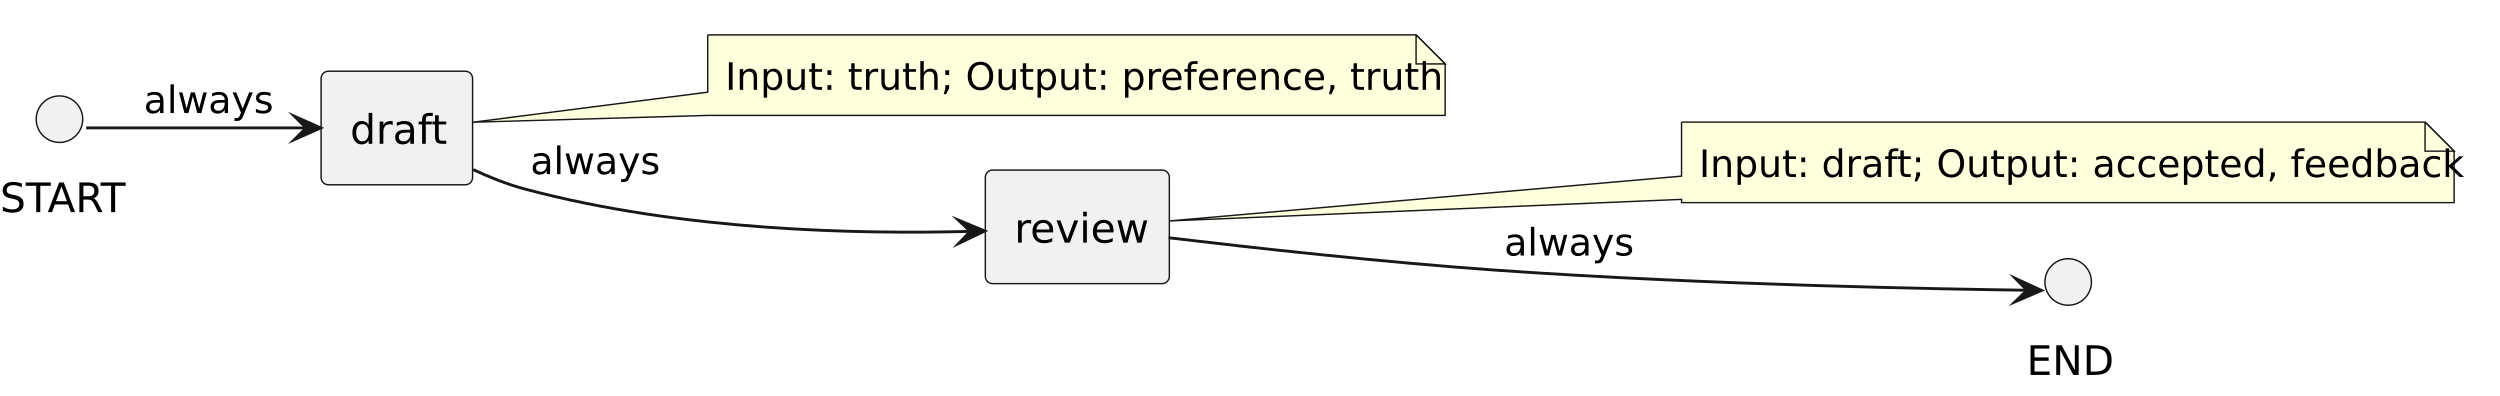
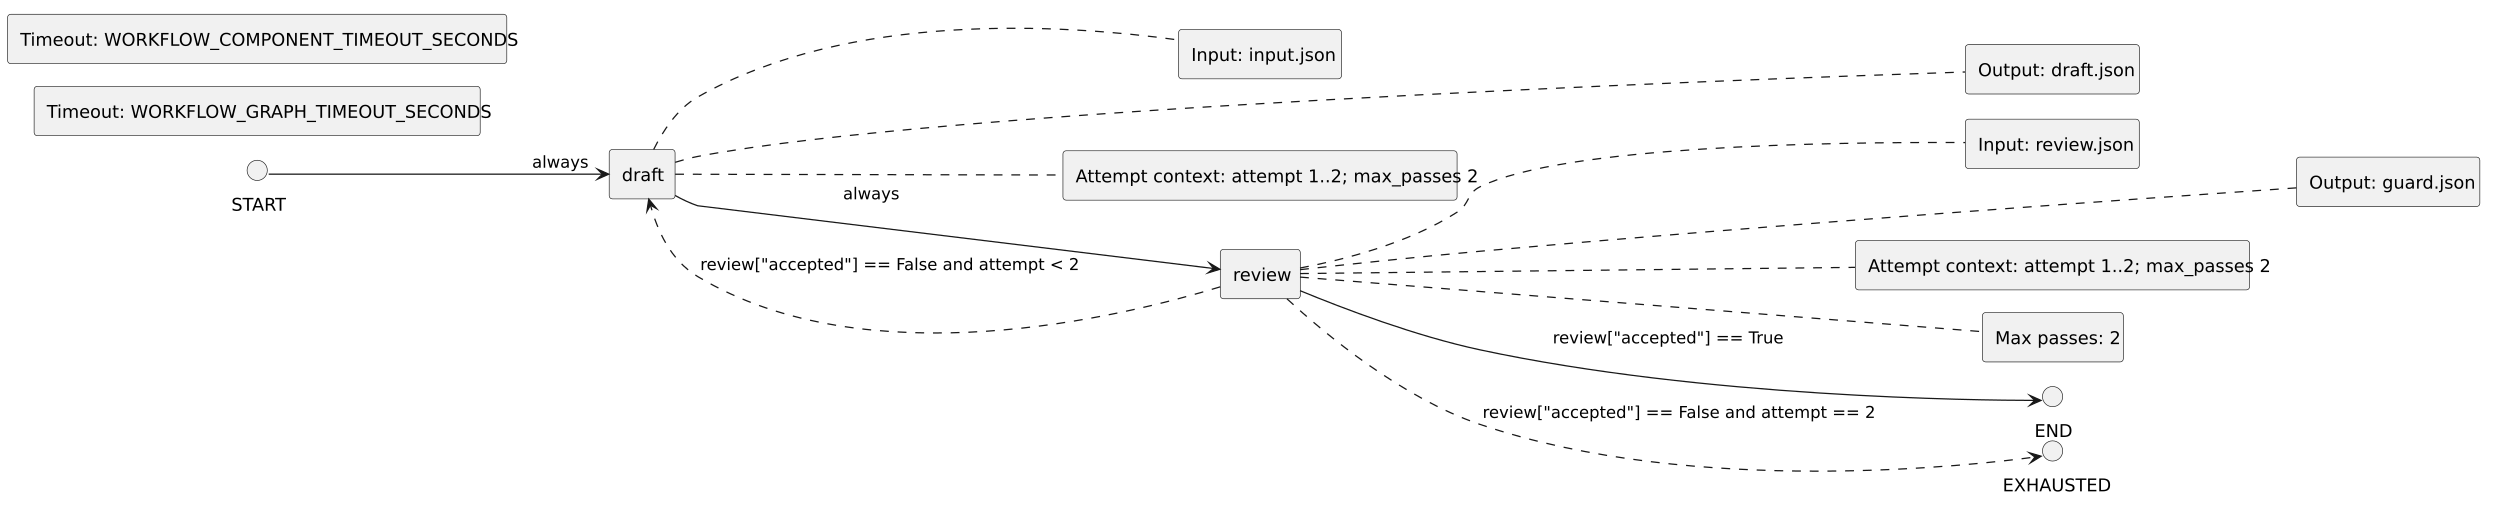
- <svg xmlns="http://www.w3.org/2000/svg" xmlns:xlink="http://www.w3.org/1999/xlink" version="1.1" data-diagram-type="DESCRIPTION" style="width:860px;height:136px;background:#FFFFFF;" width="860px" height="136px" viewBox="0 0 860 136" zoomAndPan="magnify" preserveAspectRatio="none" contentStyleType="text/css">
+ <svg xmlns="http://www.w3.org/2000/svg" xmlns:xlink="http://www.w3.org/1999/xlink" version="1.1" data-diagram-type="DESCRIPTION" style="width:1978px;height:399px;background:#FFFFFF;" width="1978px" height="399px" viewBox="0 0 1978 399" zoomAndPan="magnify" preserveAspectRatio="none" contentStyleType="text/css">
  <defs />
  <g font-family="DejaVu Sans, Liberation Sans, Arial, sans-serif" lengthAdjust="spacing">
    <g class="entity" data-qualified-name="n0" id="ent0001" data-source-line="5">
-       <a target="_top" href="//github.com/gorban/api-agent/blob/_____switch_branch_____/tests/integration/fixtures/workflow_preferences/workflows/components/answer/draft.md.html" xlink:href="//github.com/gorban/api-agent/blob/_____switch_branch_____/tests/integration/fixtures/workflow_preferences/workflows/components/answer/draft.md.html" xlink:type="simple" xlink:actuate="onRequest" xlink:show="new" title="//github.com/gorban/api-agent/blob/_____switch_branch_____/tests/integration/fixtures/workflow_preferences/workflows/components/answer/draft.md.html" xlink:title="//github.com/gorban/api-agent/blob/_____switch_branch_____/tests/integration/fixtures/workflow_preferences/workflows/components/answer/draft.md.html">
-         <rect x="110.454" y="24.5" width="52.116" height="39.068" fill="#F1F1F1" style="stroke:#181818;stroke-width:0.5;" rx="2.5" ry="2.5" />
-         <text x="120.454" y="49.466" fill="#000" font-size="14" textLength="32.116">draft</text>
+       <a target="_top" href="//github.com/gorban/api-agent/blob/_____switch_branch_____/tests/integration/fixtures/workflow_preferences/workflows/components/answer.md.html#node-draft" xlink:href="//github.com/gorban/api-agent/blob/_____switch_branch_____/tests/integration/fixtures/workflow_preferences/workflows/components/answer.md.html#node-draft" xlink:type="simple" xlink:actuate="onRequest" xlink:show="new" title="//github.com/gorban/api-agent/blob/_____switch_branch_____/tests/integration/fixtures/workflow_preferences/workflows/components/answer.md.html#node-draft" xlink:title="//github.com/gorban/api-agent/blob/_____switch_branch_____/tests/integration/fixtures/workflow_preferences/workflows/components/answer.md.html#node-draft">
+         <rect x="482" y="118.292" width="52.116" height="39.068" fill="#F1F1F1" style="stroke:#181818;stroke-width:0.5;" rx="2.5" ry="2.5" />
+         <text x="492" y="143.258" fill="#000" font-size="14" textLength="32.116">draft</text>
      </a>
    </g>
-     <g class="entity" data-qualified-name="GMN2" id="ent0003" data-source-line="6">
-       <path d="M243.454,12 L243.454,31.706 L162.724,42.039 L243.454,39.706 L243.454,39.706 A0,0 0 0 0 243.454,39.706 L497.128,39.706 A0,0 0 0 0 497.128,39.706 L497.128,22 L487.128,12 L243.454,12 A0,0 0 0 0 243.454,12" style="stroke:#181818;stroke-width:0.5;" fill="#FEFFDD" />
-       <path d="M487.128,12 L487.128,22 L497.128,22 L487.128,12" style="stroke:#181818;stroke-width:0.5;" fill="#FEFFDD" />
-       <text x="249.454" y="30.897" fill="#000" font-size="13" textLength="232.674">Input: truth; Output: preference, truth</text>
-     </g>
-     <g class="entity" data-qualified-name="n1" id="ent0005" data-source-line="7">
-       <a target="_top" href="//github.com/gorban/api-agent/blob/_____switch_branch_____/tests/integration/fixtures/workflow_preferences/workflows/components/answer/review.md.html" xlink:href="//github.com/gorban/api-agent/blob/_____switch_branch_____/tests/integration/fixtures/workflow_preferences/workflows/components/answer/review.md.html" xlink:type="simple" xlink:actuate="onRequest" xlink:show="new" title="//github.com/gorban/api-agent/blob/_____switch_branch_____/tests/integration/fixtures/workflow_preferences/workflows/components/answer/review.md.html" xlink:title="//github.com/gorban/api-agent/blob/_____switch_branch_____/tests/integration/fixtures/workflow_preferences/workflows/components/answer/review.md.html">
-         <rect x="338.954" y="58.5" width="63.302" height="39.068" fill="#F1F1F1" style="stroke:#181818;stroke-width:0.5;" rx="2.5" ry="2.5" />
-         <text x="348.954" y="83.466" fill="#000" font-size="14" textLength="43.302">review</text>
+     <g class="entity" data-qualified-name="ref0" id="ent0002" data-source-line="6">
+       <a target="_top" href="//github.com/gorban/api-agent/blob/_____switch_branch_____/tests/integration/fixtures/workflow_preferences/.private_resources/diagrams/contracts/e3c2306b52a1ee9c7d27fc32.md.html" xlink:href="//github.com/gorban/api-agent/blob/_____switch_branch_____/tests/integration/fixtures/workflow_preferences/.private_resources/diagrams/contracts/e3c2306b52a1ee9c7d27fc32.md.html" xlink:type="simple" xlink:actuate="onRequest" xlink:show="new" title="//github.com/gorban/api-agent/blob/_____switch_branch_____/tests/integration/fixtures/workflow_preferences/.private_resources/diagrams/contracts/e3c2306b52a1ee9c7d27fc32.md.html" xlink:title="//github.com/gorban/api-agent/blob/_____switch_branch_____/tests/integration/fixtures/workflow_preferences/.private_resources/diagrams/contracts/e3c2306b52a1ee9c7d27fc32.md.html">
+         <rect x="932.5" y="23.292" width="128.878" height="39.068" fill="#F1F1F1" style="stroke:#181818;stroke-width:0.5;" rx="2.5" ry="2.5" />
+         <text x="942.5" y="48.258" fill="#000" font-size="14" textLength="108.878">Input: input.json</text>
      </a>
    </g>
-     <g class="entity" data-qualified-name="GMN6" id="ent0007" data-source-line="8">
-       <path d="M578.454,42 L578.454,60.586 L402.136,76.009 L578.454,68.586 L578.454,69.706 A0,0 0 0 0 578.454,69.706 L844.218,69.706 A0,0 0 0 0 844.218,69.706 L844.218,52 L834.218,42 L578.454,42 A0,0 0 0 0 578.454,42" style="stroke:#181818;stroke-width:0.5;" fill="#FEFFDD" />
-       <path d="M834.218,42 L834.218,52 L844.218,52 L834.218,42" style="stroke:#181818;stroke-width:0.5;" fill="#FEFFDD" />
-       <text x="584.454" y="60.897" fill="#000" font-size="13" textLength="244.764">Input: draft; Output: accepted, feedback</text>
+     <g class="entity" data-qualified-name="ref1" id="ent0004" data-source-line="8">
+       <a target="_top" href="//github.com/gorban/api-agent/blob/_____switch_branch_____/tests/integration/fixtures/workflow_preferences/.private_resources/diagrams/contracts/0232ebaf3a3893e3489ee4c5.md.html" xlink:href="//github.com/gorban/api-agent/blob/_____switch_branch_____/tests/integration/fixtures/workflow_preferences/.private_resources/diagrams/contracts/0232ebaf3a3893e3489ee4c5.md.html" xlink:type="simple" xlink:actuate="onRequest" xlink:show="new" title="//github.com/gorban/api-agent/blob/_____switch_branch_____/tests/integration/fixtures/workflow_preferences/.private_resources/diagrams/contracts/0232ebaf3a3893e3489ee4c5.md.html" xlink:title="//github.com/gorban/api-agent/blob/_____switch_branch_____/tests/integration/fixtures/workflow_preferences/.private_resources/diagrams/contracts/0232ebaf3a3893e3489ee4c5.md.html">
+         <rect x="1555" y="35.292" width="137.656" height="39.068" fill="#F1F1F1" style="stroke:#181818;stroke-width:0.5;" rx="2.5" ry="2.5" />
+         <text x="1565" y="60.258" fill="#000" font-size="14" textLength="117.656">Output: draft.json</text>
+       </a>
    </g>
-     <g class="entity" data-qualified-name="start" id="ent0009" data-source-line="9">
-       <ellipse cx="20.454" cy="41" rx="8" ry="8" fill="#F1F1F1" style="stroke:#181818;stroke-width:0.5;" />
-       <text x="0" y="72.966" fill="#000" font-size="14" textLength="40.908">START</text>
+     <g class="entity" data-qualified-name="context2" id="ent0007" data-source-line="11">
+       <rect x="841" y="119.292" width="311.843" height="39.068" fill="#F1F1F1" style="stroke:#181818;stroke-width:0.5;" rx="2.5" ry="2.5" />
+       <text x="851" y="144.258" fill="#000" font-size="14" textLength="291.843">Attempt context: attempt 1..2; max_passes 2</text>
    </g>
-     <g class="entity" data-qualified-name="end" id="ent0012" data-source-line="12">
-       <ellipse cx="711.454" cy="97" rx="8" ry="8" fill="#F1F1F1" style="stroke:#181818;stroke-width:0.5;" />
-       <text x="697.132" y="128.966" fill="#000" font-size="14" textLength="28.644">END</text>
+     <g class="entity" data-qualified-name="n1" id="ent0009" data-source-line="13">
+       <a target="_top" href="//github.com/gorban/api-agent/blob/_____switch_branch_____/tests/integration/fixtures/workflow_preferences/workflows/components/answer.md.html#node-review" xlink:href="//github.com/gorban/api-agent/blob/_____switch_branch_____/tests/integration/fixtures/workflow_preferences/workflows/components/answer.md.html#node-review" xlink:type="simple" xlink:actuate="onRequest" xlink:show="new" title="//github.com/gorban/api-agent/blob/_____switch_branch_____/tests/integration/fixtures/workflow_preferences/workflows/components/answer.md.html#node-review" xlink:title="//github.com/gorban/api-agent/blob/_____switch_branch_____/tests/integration/fixtures/workflow_preferences/workflows/components/answer.md.html#node-review">
+         <rect x="965.5" y="197.292" width="63.302" height="39.068" fill="#F1F1F1" style="stroke:#181818;stroke-width:0.5;" rx="2.5" ry="2.5" />
+         <text x="975.5" y="222.258" fill="#000" font-size="14" textLength="43.302">review</text>
+       </a>
    </g>
-     <g class="link" data-entity-1="ent0009" data-entity-2="ent0001" id="lnk10" data-link-type="dependency">
-       <polygon points="110.299,44,101.299,40,105.299,44,101.299,48,110.299,44" fill="#181818" style="stroke:#181818;stroke-width:1;stroke-linejoin:miter;stroke-miterlimit:10;" />
-       <path d="M29.653,44 C46.296,44 79.638,44 105.299,44" style="stroke:#181818;stroke-width:1;" fill="none" />
-       <text x="49.454" y="38.897" fill="#000" font-size="13" textLength="41.015">always</text>
+     <g class="entity" data-qualified-name="ref3" id="ent0010" data-source-line="14">
+       <a target="_top" href="//github.com/gorban/api-agent/blob/_____switch_branch_____/tests/integration/fixtures/workflow_preferences/.private_resources/diagrams/contracts/322834becfb0b2588b09fa89.md.html" xlink:href="//github.com/gorban/api-agent/blob/_____switch_branch_____/tests/integration/fixtures/workflow_preferences/.private_resources/diagrams/contracts/322834becfb0b2588b09fa89.md.html" xlink:type="simple" xlink:actuate="onRequest" xlink:show="new" title="//github.com/gorban/api-agent/blob/_____switch_branch_____/tests/integration/fixtures/workflow_preferences/.private_resources/diagrams/contracts/322834becfb0b2588b09fa89.md.html" xlink:title="//github.com/gorban/api-agent/blob/_____switch_branch_____/tests/integration/fixtures/workflow_preferences/.private_resources/diagrams/contracts/322834becfb0b2588b09fa89.md.html">
+         <rect x="1555" y="94.292" width="137.6" height="39.068" fill="#F1F1F1" style="stroke:#181818;stroke-width:0.5;" rx="2.5" ry="2.5" />
+         <text x="1565" y="119.258" fill="#000" font-size="14" textLength="117.6">Input: review.json</text>
+       </a>
    </g>
-     <g class="link" data-entity-1="ent0001" data-entity-2="ent0005" id="lnk11" data-link-type="dependency">
-       <polygon points="338.751,79.461,329.649,75.698,333.752,79.592,329.859,83.696,338.751,79.461" fill="#181818" style="stroke:#181818;stroke-width:1;stroke-linejoin:miter;stroke-miterlimit:10;" />
-       <path d="M162.747,58.34 C168.417,60.985 174.515,63.411 180.454,65 C234.784,79.54 295.863,80.587 333.752,79.592" style="stroke:#181818;stroke-width:1;" fill="none" />
-       <text x="182.454" y="59.897" fill="#000" font-size="13" textLength="41.015">always</text>
+     <g class="entity" data-qualified-name="ref4" id="ent0012" data-source-line="16">
+       <a target="_top" href="//github.com/gorban/api-agent/blob/_____switch_branch_____/tests/integration/fixtures/workflow_preferences/.private_resources/diagrams/contracts/ccd8a404d975406f14237e93.md.html" xlink:href="//github.com/gorban/api-agent/blob/_____switch_branch_____/tests/integration/fixtures/workflow_preferences/.private_resources/diagrams/contracts/ccd8a404d975406f14237e93.md.html" xlink:type="simple" xlink:actuate="onRequest" xlink:show="new" title="//github.com/gorban/api-agent/blob/_____switch_branch_____/tests/integration/fixtures/workflow_preferences/.private_resources/diagrams/contracts/ccd8a404d975406f14237e93.md.html" xlink:title="//github.com/gorban/api-agent/blob/_____switch_branch_____/tests/integration/fixtures/workflow_preferences/.private_resources/diagrams/contracts/ccd8a404d975406f14237e93.md.html">
+         <rect x="1817" y="124.292" width="145.048" height="39.068" fill="#F1F1F1" style="stroke:#181818;stroke-width:0.5;" rx="2.5" ry="2.5" />
+         <text x="1827" y="149.258" fill="#000" font-size="14" textLength="125.048">Output: guard.json</text>
+       </a>
    </g>
-     <g class="link" data-entity-1="ent0005" data-entity-2="ent0012" id="lnk13" data-link-type="dependency">
-       <polygon points="702.27,99.905,693.323,95.787,697.27,99.839,693.218,103.786,702.27,99.905" fill="#181818" style="stroke:#181818;stroke-width:1;stroke-linejoin:miter;stroke-miterlimit:10;" />
-       <path d="M402.021,81.793 C431.134,85.26 476.213,90.255 515.454,93 C587.772,98.059 670.448,99.486 697.27,99.839" style="stroke:#181818;stroke-width:1;" fill="none" />
-       <text x="517.454" y="87.897" fill="#000" font-size="13" textLength="41.015">always</text>
+     <g class="entity" data-qualified-name="context5" id="ent0015" data-source-line="19">
+       <rect x="1468" y="190.292" width="311.843" height="39.068" fill="#F1F1F1" style="stroke:#181818;stroke-width:0.5;" rx="2.5" ry="2.5" />
+       <text x="1478" y="215.258" fill="#000" font-size="14" textLength="291.843">Attempt context: attempt 1..2; max_passes 2</text>
+     </g>
+     <g class="entity" data-qualified-name="timeout6" id="ent0017" data-source-line="21">
+       <a target="_top" href="//github.com/gorban/api-agent/blob/_____switch_branch_____/tests/integration/fixtures/workflow_preferences/.private_resources/diagrams/contracts/18a47843e4791a00f7ac9f83.md.html" xlink:href="//github.com/gorban/api-agent/blob/_____switch_branch_____/tests/integration/fixtures/workflow_preferences/.private_resources/diagrams/contracts/18a47843e4791a00f7ac9f83.md.html" xlink:type="simple" xlink:actuate="onRequest" xlink:show="new" title="//github.com/gorban/api-agent/blob/_____switch_branch_____/tests/integration/fixtures/workflow_preferences/.private_resources/diagrams/contracts/18a47843e4791a00f7ac9f83.md.html" xlink:title="//github.com/gorban/api-agent/blob/_____switch_branch_____/tests/integration/fixtures/workflow_preferences/.private_resources/diagrams/contracts/18a47843e4791a00f7ac9f83.md.html">
+         <rect x="27" y="68.292" width="352.933" height="39.068" fill="#F1F1F1" style="stroke:#181818;stroke-width:0.5;" rx="2.5" ry="2.5" />
+         <text x="37" y="93.258" fill="#000" font-size="14" textLength="332.933">Timeout: WORKFLOW_GRAPH_TIMEOUT_SECONDS</text>
+       </a>
+     </g>
+     <g class="entity" data-qualified-name="timeout7" id="ent0018" data-source-line="22">
+       <a target="_top" href="//github.com/gorban/api-agent/blob/_____switch_branch_____/tests/integration/fixtures/workflow_preferences/.private_resources/diagrams/contracts/2c6f2761f1c9c22f7bbcc088.md.html" xlink:href="//github.com/gorban/api-agent/blob/_____switch_branch_____/tests/integration/fixtures/workflow_preferences/.private_resources/diagrams/contracts/2c6f2761f1c9c22f7bbcc088.md.html" xlink:type="simple" xlink:actuate="onRequest" xlink:show="new" title="//github.com/gorban/api-agent/blob/_____switch_branch_____/tests/integration/fixtures/workflow_preferences/.private_resources/diagrams/contracts/2c6f2761f1c9c22f7bbcc088.md.html" xlink:title="//github.com/gorban/api-agent/blob/_____switch_branch_____/tests/integration/fixtures/workflow_preferences/.private_resources/diagrams/contracts/2c6f2761f1c9c22f7bbcc088.md.html">
+         <rect x="6" y="11.292" width="394.974" height="39.068" fill="#F1F1F1" style="stroke:#181818;stroke-width:0.5;" rx="2.5" ry="2.5" />
+         <text x="16" y="36.258" fill="#000" font-size="14" textLength="374.974">Timeout: WORKFLOW_COMPONENT_TIMEOUT_SECONDS</text>
+       </a>
+     </g>
+     <g class="entity" data-qualified-name="budget8" id="ent0019" data-source-line="23">
+       <a target="_top" href="//github.com/gorban/api-agent/blob/_____switch_branch_____/tests/integration/fixtures/workflow_preferences/workflows/components/answer.md.html#components" xlink:href="//github.com/gorban/api-agent/blob/_____switch_branch_____/tests/integration/fixtures/workflow_preferences/workflows/components/answer.md.html#components" xlink:type="simple" xlink:actuate="onRequest" xlink:show="new" title="//github.com/gorban/api-agent/blob/_____switch_branch_____/tests/integration/fixtures/workflow_preferences/workflows/components/answer.md.html#components" xlink:title="//github.com/gorban/api-agent/blob/_____switch_branch_____/tests/integration/fixtures/workflow_preferences/workflows/components/answer.md.html#components">
+         <rect x="1568.5" y="247.292" width="111.476" height="39.068" fill="#F1F1F1" style="stroke:#181818;stroke-width:0.5;" rx="2.5" ry="2.5" />
+         <text x="1578.5" y="272.258" fill="#000" font-size="14" textLength="91.476">Max passes: 2</text>
+       </a>
+     </g>
+     <g class="entity" data-qualified-name="start" id="ent0021" data-source-line="25">
+       <ellipse cx="203.5" cy="134.792" rx="8" ry="8" fill="#F1F1F1" style="stroke:#181818;stroke-width:0.5;" />
+       <text x="183.046" y="166.758" fill="#000" font-size="14" textLength="40.908">START</text>
+     </g>
+     <g class="entity" data-qualified-name="end" id="ent0024" data-source-line="28">
+       <ellipse cx="1624" cy="313.792" rx="8" ry="8" fill="#F1F1F1" style="stroke:#181818;stroke-width:0.5;" />
+       <text x="1609.678" y="345.758" fill="#000" font-size="14" textLength="28.644">END</text>
+     </g>
+     <g class="entity" data-qualified-name="exhausted" id="ent0027" data-source-line="31">
+       <ellipse cx="1624" cy="356.792" rx="8" ry="8" fill="#F1F1F1" style="stroke:#181818;stroke-width:0.5;" />
+       <text x="1584.492" y="388.758" fill="#000" font-size="14" textLength="79.016">EXHAUSTED</text>
+     </g>
+     <g class="link" data-entity-1="ent0001" data-entity-2="ent0002" id="lnk3" data-link-type="association">
+       <path d="M517.174,118.272 C524.199,104.156 535.777,86.007 552,76.792 C672.324,8.44 841.457,19.051 932.316,31.618" style="stroke:#181818;stroke-width:1;stroke-dasharray:7,7;" fill="none" />
+     </g>
+     <g class="link" data-entity-1="ent0001" data-entity-2="ent0004" id="lnk5" data-link-type="association">
+       <path d="M534.19,128.428 C539.97,126.606 546.14,124.916 552,123.792 C745.508,86.667 1350.296,63.788 1554.707,56.956" style="stroke:#181818;stroke-width:1;stroke-dasharray:7,7;" fill="none" />
+     </g>
+     <g class="link" data-entity-1="ent0001" data-entity-2="ent0007" id="lnk8" data-link-type="association">
+       <path d="M534.158,137.843 C590.35,137.959 729.854,138.245 840.94,138.473" style="stroke:#181818;stroke-width:1;stroke-dasharray:7,7;" fill="none" />
+     </g>
+     <g class="link" data-entity-1="ent0009" data-entity-2="ent0010" id="lnk11" data-link-type="association">
+       <path d="M1028.589,212.064 C1061.418,205.912 1114.085,192.849 1153,167.792 C1163.055,161.317 1160.266,153.063 1171,147.792 C1236.69,115.529 1445.532,112.2 1554.831,112.791" style="stroke:#181818;stroke-width:1;stroke-dasharray:7,7;" fill="none" />
+     </g>
+     <g class="link" data-entity-1="ent0009" data-entity-2="ent0012" id="lnk13" data-link-type="association">
+       <path d="M1028.601,213.354 C1063.156,209.531 1121.076,203.301 1171,198.792 C1407.252,177.45 1687.757,157.51 1816.905,148.633" style="stroke:#181818;stroke-width:1;stroke-dasharray:7,7;" fill="none" />
+     </g>
+     <g class="link" data-entity-1="ent0009" data-entity-2="ent0015" id="lnk16" data-link-type="association">
+       <path d="M1028.568,216.449 C1106.932,215.572 1319.255,213.194 1467.656,211.531" style="stroke:#181818;stroke-width:1;stroke-dasharray:7,7;" fill="none" />
+     </g>
+     <g class="link" data-entity-1="ent0009" data-entity-2="ent0019" id="lnk20" data-link-type="association">
+       <path d="M1028.568,219.237 C1127.58,227.158 1440.444,252.187 1568.028,262.394" style="stroke:#181818;stroke-width:1;stroke-dasharray:7,7;" fill="none" />
+     </g>
+     <g class="link" data-entity-1="ent0021" data-entity-2="ent0001" id="lnk22" data-link-type="dependency">
+       <polygon points="481.658,137.792,472.658,133.792,476.658,137.792,472.658,141.792,481.658,137.792" fill="#181818" style="stroke:#181818;stroke-width:1;stroke-linejoin:miter;stroke-miterlimit:10;" />
+       <path d="M212.591,137.792 C251.208,137.792 412.538,137.792 476.658,137.792" style="stroke:#181818;stroke-width:1;" fill="none" />
+       <text x="421" y="132.689" fill="#000" font-size="13" textLength="41.015">always</text>
+     </g>
+     <g class="link" data-entity-1="ent0001" data-entity-2="ent0009" id="lnk23" data-link-type="dependency">
+       <polygon points="965.155,213.045,956.703,207.989,960.192,212.443,955.739,215.931,965.155,213.045" fill="#181818" style="stroke:#181818;stroke-width:1;stroke-linejoin:miter;stroke-miterlimit:10;" />
+       <path d="M534.113,154.649 C539.793,157.812 545.942,160.758 552,162.792 C552.309,162.895 859.578,200.222 960.192,212.443" style="stroke:#181818;stroke-width:1;" fill="none" />
+       <text x="667" y="157.689" fill="#000" font-size="13" textLength="41.015">always</text>
+     </g>
+     <g class="link" data-entity-1="ent0009" data-entity-2="ent0024" id="lnk25" data-link-type="dependency">
+       <polygon points="1614.864,316.812,1605.867,312.804,1609.864,316.807,1605.86,320.804,1614.864,316.812" fill="#181818" style="stroke:#181818;stroke-width:1;stroke-linejoin:miter;stroke-miterlimit:10;" />
+       <path d="M1028.596,229.981 C1062.669,244.054 1119.711,265.803 1171,276.792 C1347.401,314.584 1564.894,316.766 1609.864,316.807" style="stroke:#181818;stroke-width:1;" fill="none" />
+       <text x="1228.5" y="271.689" fill="#000" font-size="13" textLength="164.086">review["accepted"] == True</text>
+     </g>
+     <g class="link" data-entity-1="ent0009" data-entity-2="ent0001" id="lnk26" data-link-type="dependency">
+       <polygon points="513.294,157.519,511.847,167.261,514.632,162.337,519.556,165.121,513.294,157.519" fill="#181818" style="stroke:#181818;stroke-width:1;stroke-linejoin:miter;stroke-miterlimit:10;" />
+       <path d="M965.446,226.95 C889.187,250.321 686.929,299.926 552,218.792 C530.032,205.582 520.026,181.768 514.632,162.337" style="stroke:#181818;stroke-width:1;stroke-dasharray:7,7;" fill="none" />
+       <text x="554" y="213.689" fill="#000" font-size="13" textLength="267.644">review["accepted"] == False and attempt &lt; 2</text>
+     </g>
+     <g class="link" data-entity-1="ent0009" data-entity-2="ent0027" id="lnk28" data-link-type="dependency">
+       <polygon points="1614.961,360.94,1605.505,358.188,1610.007,361.613,1606.582,366.115,1614.961,360.94" fill="#181818" style="stroke:#181818;stroke-width:1;stroke-linejoin:miter;stroke-miterlimit:10;" />
+       <path d="M1018.263,236.443 C1048.585,264.416 1108.876,314.666 1171,335.792 C1341.745,393.855 1564.66,367.774 1610.007,361.613" style="stroke:#181818;stroke-width:1;stroke-dasharray:7,7;" fill="none" />
+       <text x="1173" y="330.689" fill="#000" font-size="13" textLength="275.08">review["accepted"] == False and attempt == 2</text>
    </g>
  </g>
</svg>
